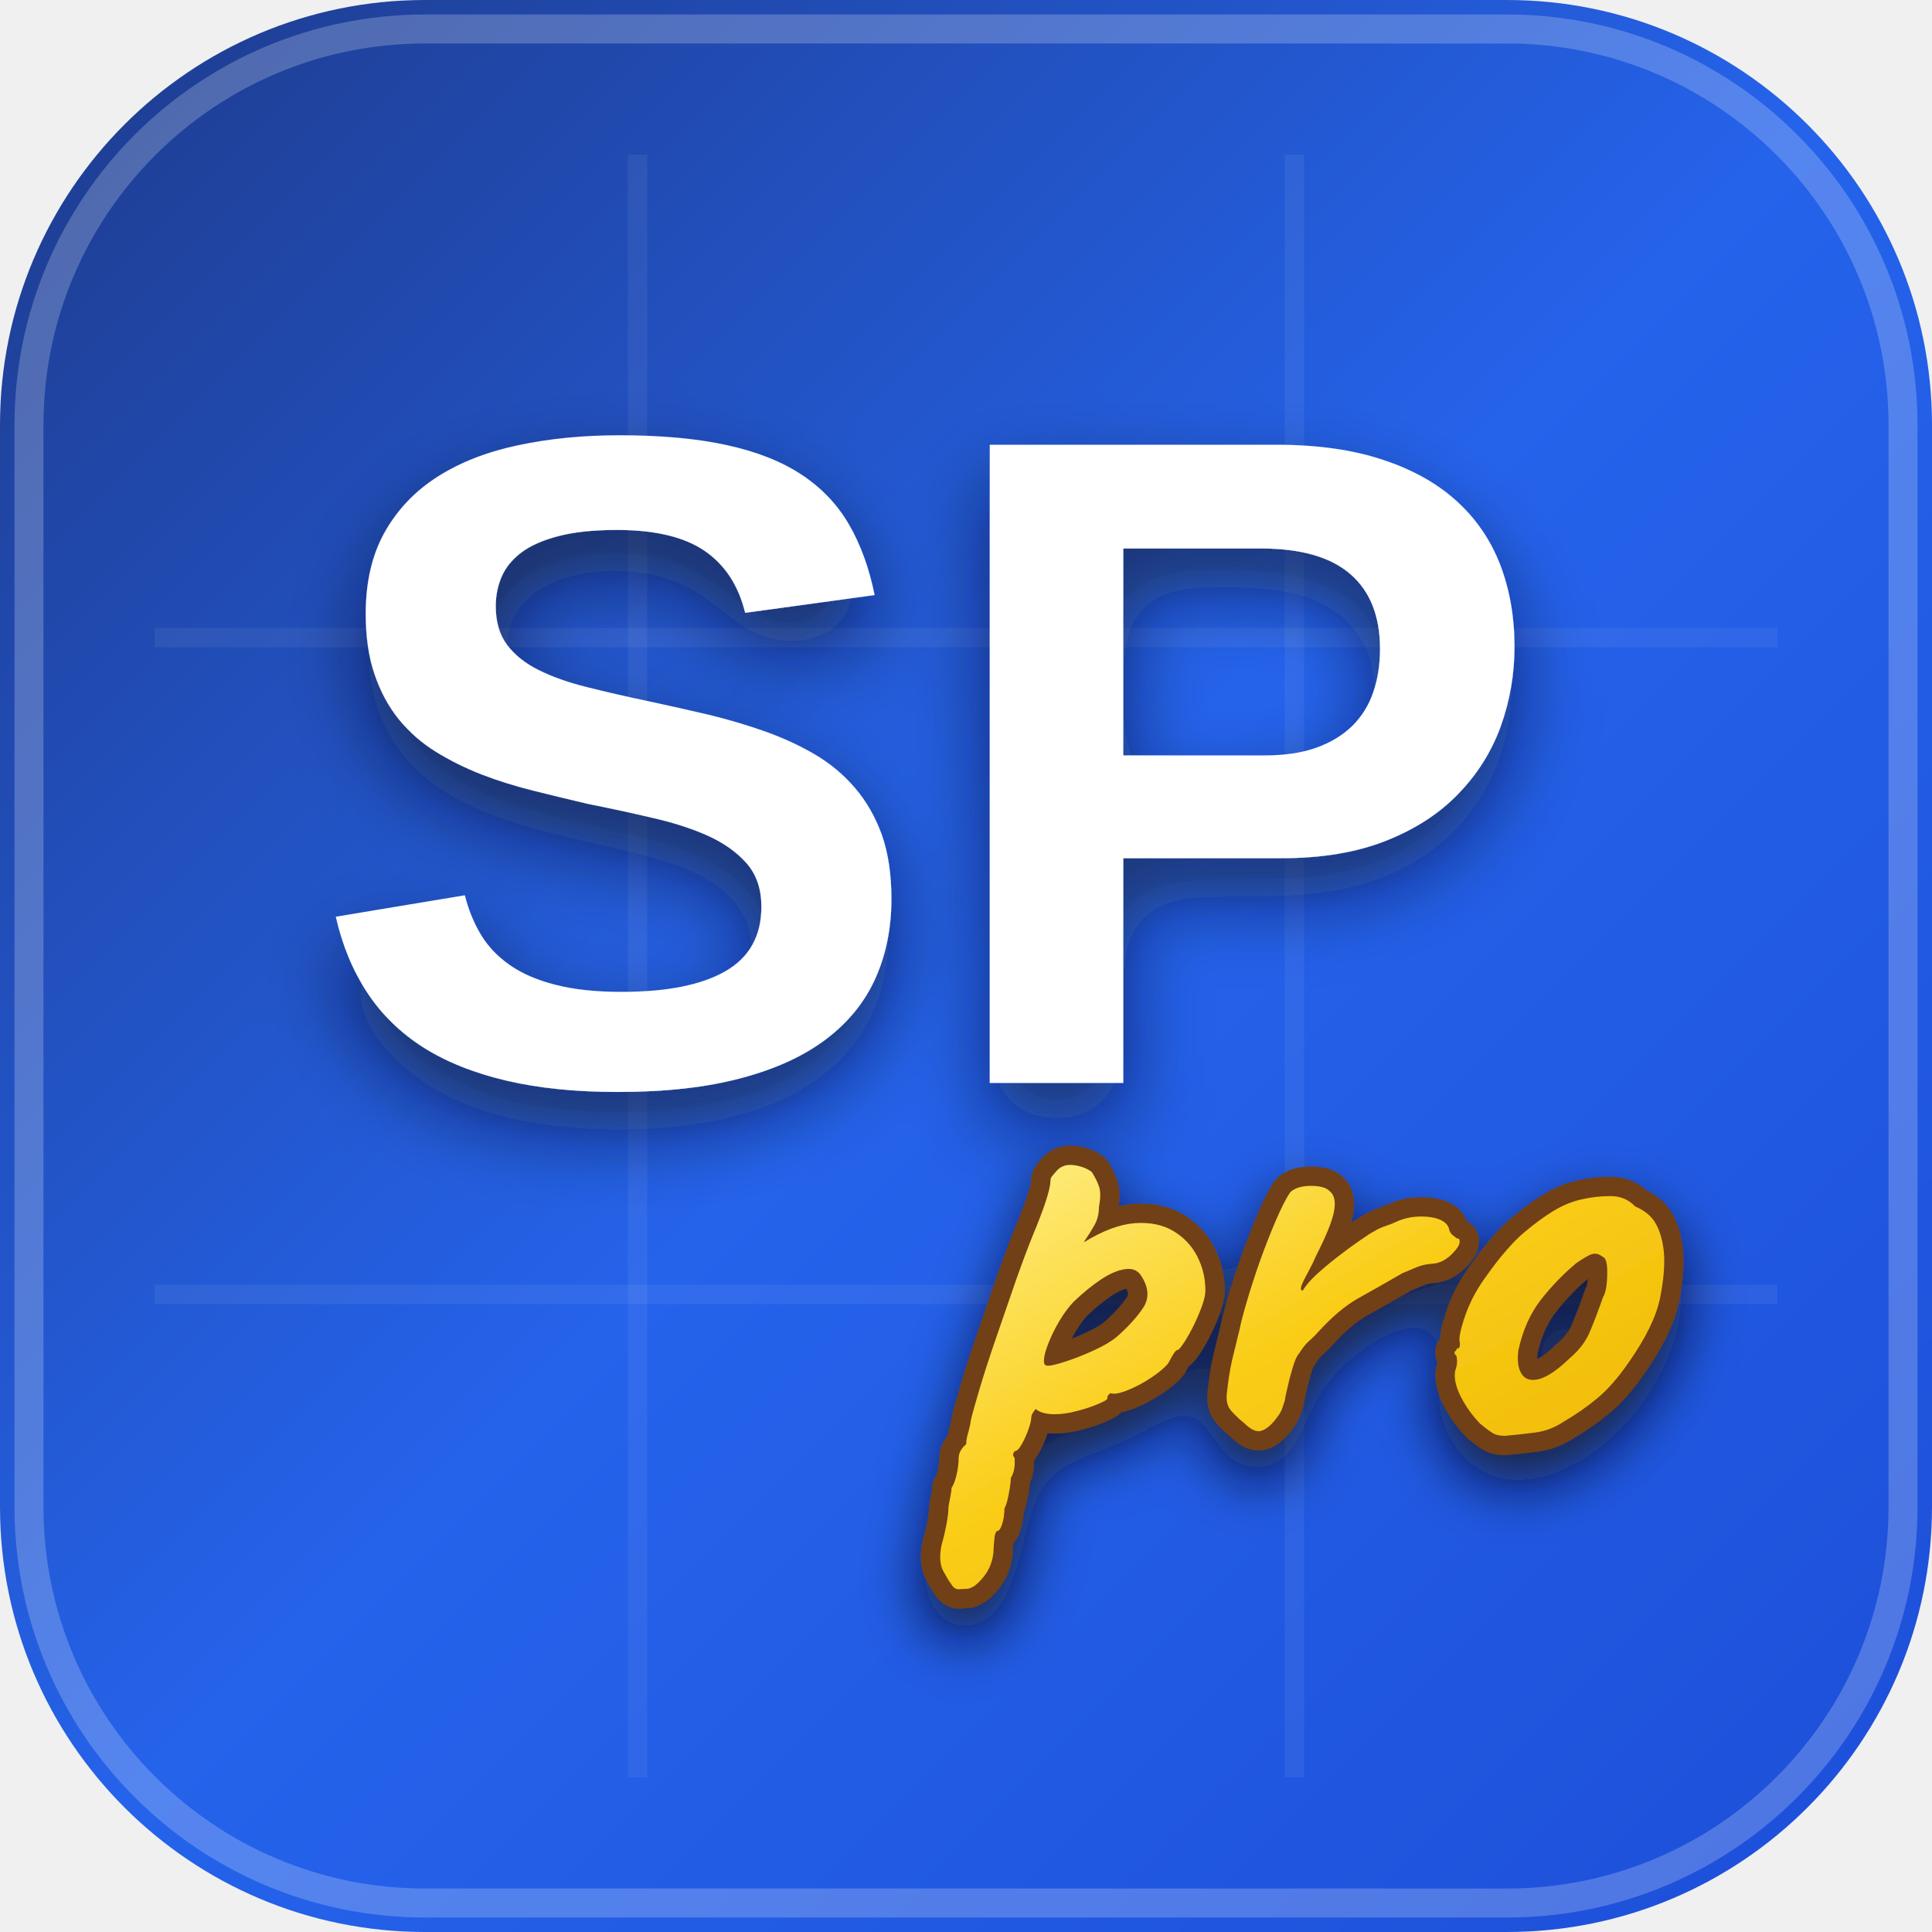
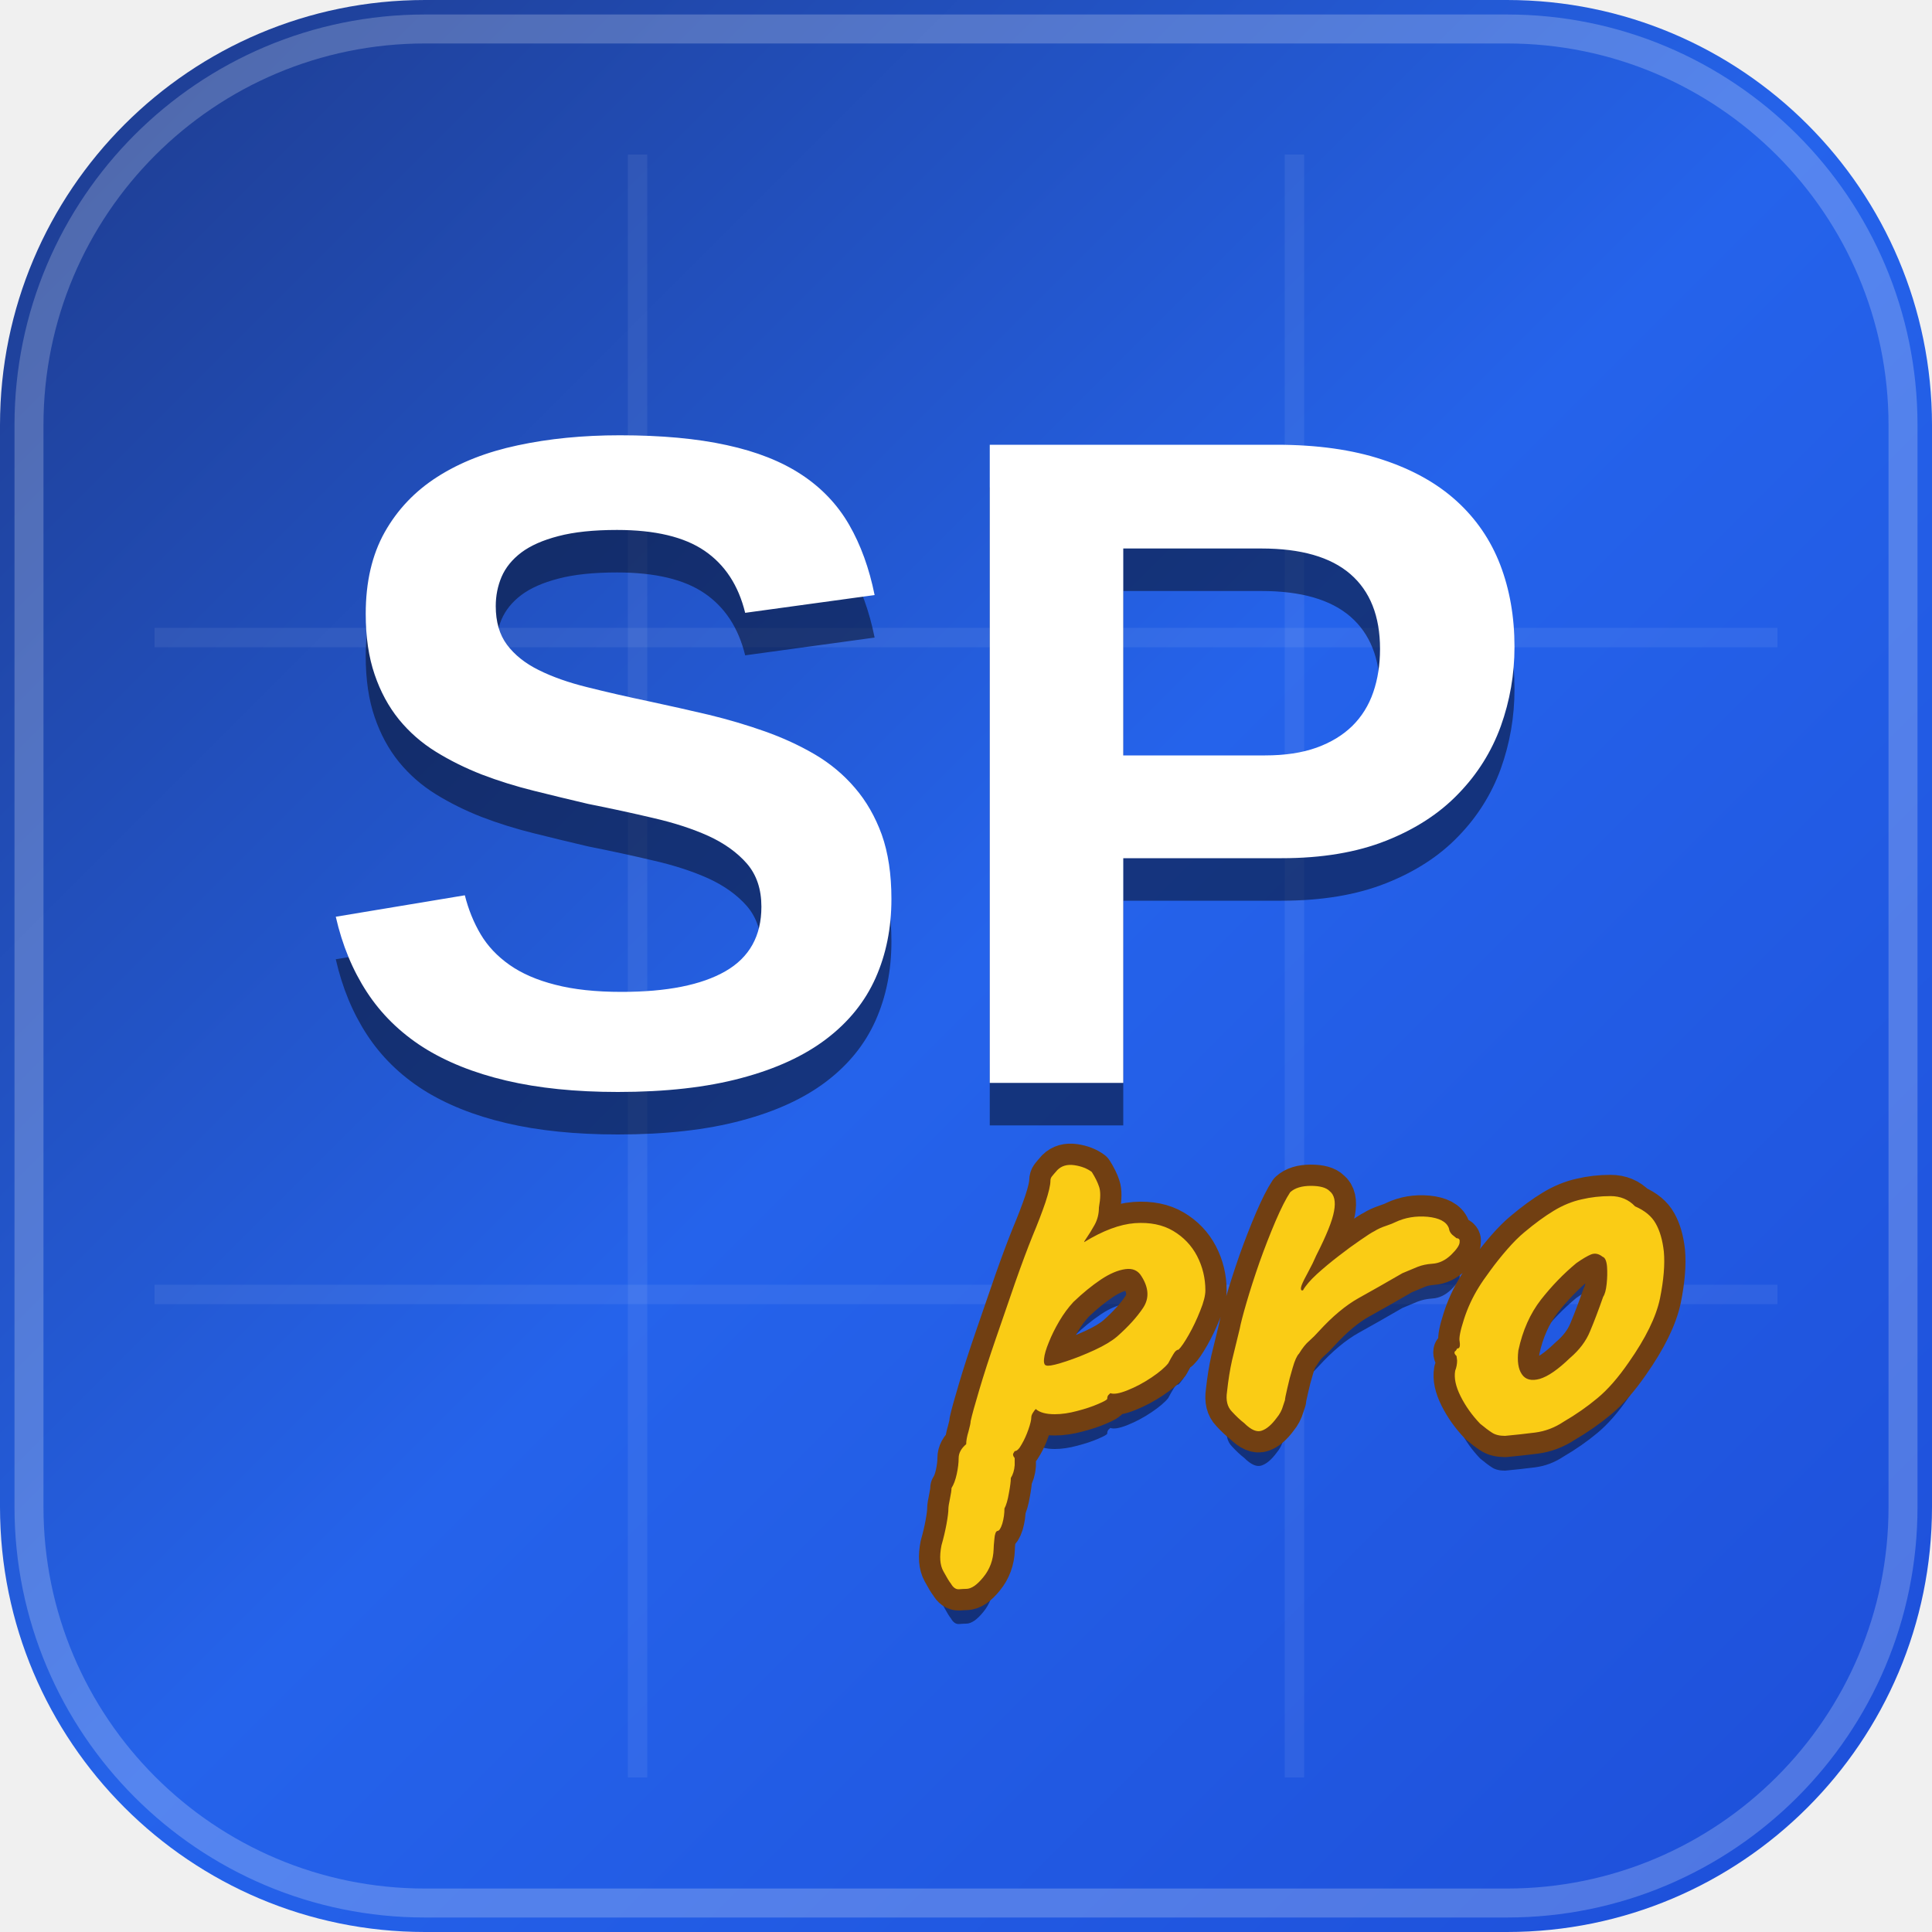
- <svg xmlns="http://www.w3.org/2000/svg" viewBox="0 0 100 100" width="100" height="100">
+ <svg xmlns="http://www.w3.org/2000/svg" viewBox="0 0 100 100" width="512" height="512">
  <defs>
    <linearGradient id="sp-bg" x1="0%" y1="0%" x2="100%" y2="100%">
      <stop offset="0%" stop-color="#1e3a8a" />
      <stop offset="50%" stop-color="#2563eb" />
      <stop offset="100%" stop-color="#1d4ed8" />
    </linearGradient>
-     <linearGradient id="pro-yellow" x1="0%" y1="0%" x2="100%" y2="100%">
-       <stop offset="0%" stop-color="#fef08a" />
-       <stop offset="45%" stop-color="#facc15" />
-       <stop offset="100%" stop-color="#eab308" />
-     </linearGradient>
-     <filter id="sp-shadow" x="-20%" y="-20%" width="140%" height="140%">
-       <feDropShadow dx="0" dy="2" stdDeviation="2" flood-color="#0a101d" flood-opacity="0.6" />
-     </filter>
-     <filter id="pro-shadow" x="-30%" y="-30%" width="160%" height="160%">
-       <feDropShadow dx="0" dy="1.5" stdDeviation="1.5" flood-color="#090d16" flood-opacity="0.8" />
-     </filter>
  </defs>
  <rect width="100" height="100" rx="22" fill="url(#sp-bg)" />
  <rect x="1.5" y="1.5" width="97" height="97" rx="20.5" fill="none" stroke="rgba(255,255,255,0.22)" stroke-width="1.5" />
-   <line x1="8" y1="33" x2="92" y2="33" stroke="rgba(255,255,255,0.06)" stroke-width="1" />
-   <line x1="8" y1="67" x2="92" y2="67" stroke="rgba(255,255,255,0.06)" stroke-width="1" />
-   <line x1="33" y1="8" x2="33" y2="92" stroke="rgba(255,255,255,0.06)" stroke-width="1" />
-   <line x1="67" y1="8" x2="67" y2="92" stroke="rgba(255,255,255,0.06)" stroke-width="1" />
-   <g filter="url(#sp-shadow)">
-     <path d="M46.14 46.53Q46.14 48.78 45.32 50.62Q44.50 52.46 42.78 53.77Q41.05 55.09 38.37 55.80Q35.69 56.52 31.98 56.52Q28.70 56.52 26.20 55.93Q23.69 55.34 21.89 54.20Q20.10 53.05 18.99 51.35Q17.88 49.65 17.38 47.45L24.06 46.34Q24.34 47.45 24.88 48.36Q25.42 49.27 26.37 49.94Q27.32 50.61 28.74 50.97Q30.16 51.34 32.17 51.34Q35.69 51.34 37.55 50.27Q39.41 49.20 39.41 46.93Q39.41 45.57 38.66 44.70Q37.91 43.84 36.67 43.27Q35.43 42.71 33.81 42.34Q32.20 41.96 30.44 41.61Q29.03 41.28 27.63 40.93Q26.22 40.58 24.94 40.09Q23.66 39.59 22.56 38.91Q21.46 38.23 20.65 37.24Q19.84 36.24 19.39 34.91Q18.93 33.57 18.93 31.77Q18.93 29.30 19.91 27.55Q20.90 25.79 22.64 24.68Q24.39 23.56 26.80 23.05Q29.22 22.53 32.08 22.53Q35.31 22.53 37.62 23.04Q39.93 23.54 41.49 24.57Q43.05 25.60 43.95 27.16Q44.85 28.72 45.27 30.80L38.57 31.72Q38.05 29.59 36.47 28.51Q34.89 27.43 31.94 27.43Q30.11 27.43 28.90 27.75Q27.70 28.06 26.98 28.60Q26.27 29.14 25.96 29.86Q25.66 30.57 25.66 31.37Q25.66 32.59 26.24 33.37Q26.83 34.16 27.88 34.68Q28.94 35.21 30.40 35.57Q31.87 35.94 33.63 36.31Q35.17 36.64 36.70 37.00Q38.22 37.37 39.60 37.86Q40.98 38.35 42.18 39.05Q43.38 39.76 44.25 40.78Q45.13 41.80 45.64 43.20Q46.14 44.61 46.14 46.53M78.39 33.48Q78.39 35.61 77.68 37.59Q76.96 39.57 75.48 41.09Q74.01 42.62 71.73 43.52Q69.46 44.42 66.34 44.42L58.14 44.42L58.14 56.05L51.23 56.05L51.23 23.02L66.06 23.02Q69.23 23.02 71.55 23.79Q73.87 24.55 75.39 25.93Q76.91 27.31 77.65 29.23Q78.39 31.16 78.39 33.48M71.43 33.59Q71.43 31.04 69.89 29.71Q68.36 28.39 65.29 28.39L58.14 28.39L58.14 39.10L65.48 39.10Q67.02 39.10 68.14 38.70Q69.25 38.30 69.99 37.58Q70.73 36.85 71.08 35.83Q71.43 34.81 71.43 33.59" fill="#ffffff" />
-   </g>
-   <g filter="url(#pro-shadow)">
-     <path d="M50.01 82.24Q49.88 82.24 49.63 82.26Q49.39 82.27 49.22 81.97Q49.09 81.81 48.83 81.33Q48.56 80.85 48.73 79.99Q48.89 79.43 48.99 78.89Q49.09 78.34 49.09 78.08Q49.09 77.95 49.17 77.57Q49.25 77.19 49.25 77.02Q49.42 76.76 49.52 76.30Q49.62 75.84 49.62 75.47Q49.62 75.08 50.01 74.75Q50.01 74.48 50.13 74.09Q50.24 73.69 50.24 73.56Q50.34 73.10 50.69 71.93Q51.04 70.75 51.55 69.27Q52.06 67.78 52.55 66.37Q53.05 64.95 53.45 63.96Q53.84 63.03 54.11 62.24Q54.37 61.45 54.37 61.12Q54.37 60.99 54.44 60.90Q54.50 60.82 54.73 60.56Q55.06 60.23 55.61 60.31Q56.15 60.39 56.51 60.66Q56.78 61.09 56.89 61.43Q57.01 61.78 56.88 62.50Q56.88 63.00 56.65 63.41Q56.42 63.82 56.25 64.06Q56.09 64.29 56.12 64.29Q56.12 64.29 56.12 64.29Q57.57 63.40 58.74 63.31Q59.91 63.23 60.72 63.71Q61.53 64.19 61.96 65.01Q62.39 65.84 62.39 66.79Q62.39 67.19 62.12 67.85Q61.86 68.51 61.53 69.09Q61.20 69.67 61.00 69.86Q60.87 69.86 60.74 70.08Q60.61 70.29 60.47 70.56Q60.21 70.89 59.60 71.30Q58.99 71.71 58.36 71.96Q57.74 72.21 57.47 72.11L57.41 72.17Q57.31 72.24 57.31 72.40Q57.31 72.47 56.84 72.67Q56.38 72.87 55.76 73.03Q55.13 73.20 54.60 73.20Q53.91 73.20 53.61 72.93Q53.54 73.00 53.46 73.13Q53.38 73.26 53.38 73.36Q53.38 73.56 53.23 73.99Q53.08 74.42 52.88 74.76Q52.69 75.11 52.52 75.11L52.46 75.21Q52.39 75.31 52.52 75.47L52.52 75.84Q52.49 76.23 52.32 76.50Q52.32 76.76 52.22 77.29Q52.13 77.82 51.99 78.08Q51.99 78.48 51.88 78.86Q51.76 79.24 51.63 79.24Q51.50 79.27 51.47 79.65Q51.43 80.03 51.43 80.19Q51.40 81.02 50.90 81.63Q50.41 82.24 50.01 82.24M54.24 70.69Q54.50 70.69 55.19 70.46Q55.89 70.23 56.65 69.88Q57.41 69.53 57.83 69.17Q58.69 68.41 59.17 67.69Q59.65 66.96 59.09 66.07Q58.82 65.61 58.25 65.69Q57.67 65.77 56.98 66.23Q56.28 66.70 55.56 67.39Q55.16 67.82 54.83 68.38Q54.50 68.94 54.29 69.47Q54.07 70.00 54.04 70.33Q54.01 70.59 54.11 70.66Q54.17 70.69 54.24 70.69M64.40 73.66Q64.10 73.43 63.76 73.06Q63.41 72.70 63.51 72.04Q63.61 71.12 63.77 70.41Q63.94 69.70 64.17 68.77Q64.24 68.38 64.52 67.42Q64.80 66.46 65.19 65.34Q65.59 64.22 66.02 63.21Q66.45 62.21 66.78 61.71Q67.14 61.38 67.85 61.38Q68.56 61.38 68.82 61.65Q69.19 61.94 69.05 62.69Q68.92 63.43 68.13 64.98Q67.96 65.38 67.72 65.82Q67.47 66.27 67.37 66.53Q67.30 66.73 67.37 66.79Q67.37 66.79 67.44 66.79Q67.64 66.43 68.16 65.95Q68.69 65.47 69.29 65.01Q69.88 64.55 70.41 64.19Q70.94 63.82 71.13 63.73Q71.40 63.56 71.74 63.45Q72.09 63.33 72.22 63.26Q72.98 62.90 73.89 62.98Q74.80 63.07 74.99 63.56Q75.03 63.82 75.23 63.96L75.39 64.09Q75.52 64.09 75.55 64.19L75.55 64.29Q75.55 64.52 75.11 64.95Q74.66 65.38 74.14 65.41Q73.71 65.44 73.38 65.57Q73.05 65.71 72.59 65.90Q71.33 66.63 70.32 67.19Q69.32 67.75 68.26 68.91Q68.03 69.17 67.77 69.40Q67.50 69.63 67.24 70.06Q67.07 70.23 66.91 70.79Q66.74 71.35 66.63 71.86Q66.51 72.37 66.51 72.47L66.41 72.77Q66.32 73.10 66.08 73.39Q65.69 73.92 65.31 74.05Q64.93 74.19 64.40 73.66M77.90 74.32Q77.47 74.32 77.22 74.15Q76.97 73.99 76.61 73.69Q75.98 73.03 75.60 72.27Q75.22 71.51 75.32 70.95Q75.42 70.69 75.42 70.42L75.39 70.19Q75.26 70.06 75.29 70.00Q75.29 70.00 75.29 69.96Q75.36 69.93 75.42 69.80Q75.49 69.80 75.52 69.76Q75.59 69.70 75.55 69.43Q75.49 69.17 75.77 68.30Q76.05 67.42 76.54 66.63Q76.74 66.30 77.14 65.76Q77.54 65.21 78.01 64.67Q78.49 64.12 78.89 63.79Q79.71 63.10 80.42 62.67Q81.13 62.24 81.86 62.08Q82.58 61.91 83.36 61.91Q84.13 61.91 84.63 62.44Q85.39 62.77 85.70 63.33Q86.02 63.89 86.12 64.78Q86.21 65.77 85.92 67.21Q85.62 68.64 84.30 70.52Q83.48 71.71 82.68 72.37Q81.89 73.03 80.93 73.59Q80.24 74.05 79.45 74.15Q78.66 74.25 77.90 74.32M81.26 70.29Q81.99 69.67 82.30 68.91Q82.62 68.15 82.98 67.12Q83.11 66.93 83.16 66.46Q83.21 66.00 83.18 65.56Q83.14 65.11 82.95 65.05Q82.65 64.81 82.35 64.93Q82.06 65.05 81.59 65.38Q80.60 66.20 79.76 67.27Q78.92 68.35 78.59 69.90Q78.49 70.72 78.77 71.13Q79.05 71.55 79.70 71.37Q80.34 71.18 81.26 70.29" fill="none" stroke="#713f12" stroke-width="2" stroke-linecap="round" stroke-linejoin="round" />
-     <path d="M50.01 82.24Q49.88 82.24 49.63 82.26Q49.39 82.27 49.22 81.97Q49.09 81.81 48.83 81.33Q48.56 80.85 48.73 79.99Q48.89 79.43 48.99 78.89Q49.09 78.34 49.09 78.08Q49.09 77.95 49.17 77.57Q49.25 77.19 49.25 77.02Q49.42 76.76 49.52 76.30Q49.62 75.84 49.62 75.47Q49.62 75.08 50.01 74.75Q50.01 74.48 50.13 74.09Q50.24 73.69 50.24 73.56Q50.34 73.10 50.69 71.93Q51.04 70.75 51.55 69.27Q52.06 67.78 52.55 66.37Q53.05 64.95 53.45 63.96Q53.84 63.03 54.11 62.24Q54.37 61.45 54.37 61.12Q54.37 60.99 54.44 60.90Q54.50 60.82 54.73 60.56Q55.06 60.23 55.61 60.31Q56.15 60.39 56.51 60.66Q56.78 61.09 56.89 61.43Q57.01 61.78 56.88 62.50Q56.88 63.00 56.65 63.41Q56.42 63.82 56.25 64.06Q56.09 64.29 56.12 64.29Q56.12 64.29 56.12 64.29Q57.57 63.40 58.74 63.31Q59.91 63.23 60.72 63.71Q61.53 64.19 61.96 65.01Q62.39 65.84 62.39 66.79Q62.39 67.19 62.12 67.85Q61.86 68.51 61.53 69.09Q61.20 69.67 61.00 69.86Q60.87 69.86 60.74 70.08Q60.61 70.29 60.47 70.56Q60.21 70.89 59.60 71.30Q58.99 71.71 58.36 71.96Q57.74 72.21 57.47 72.11L57.41 72.17Q57.31 72.24 57.31 72.40Q57.31 72.47 56.84 72.67Q56.38 72.87 55.76 73.03Q55.13 73.20 54.60 73.20Q53.91 73.20 53.61 72.93Q53.54 73.00 53.46 73.13Q53.38 73.26 53.38 73.36Q53.38 73.56 53.23 73.99Q53.08 74.42 52.88 74.76Q52.69 75.11 52.52 75.11L52.46 75.21Q52.39 75.31 52.52 75.47L52.52 75.84Q52.49 76.23 52.32 76.50Q52.32 76.76 52.22 77.29Q52.13 77.82 51.99 78.08Q51.99 78.48 51.88 78.86Q51.76 79.24 51.63 79.24Q51.50 79.27 51.47 79.65Q51.43 80.03 51.43 80.19Q51.40 81.02 50.90 81.63Q50.41 82.24 50.01 82.24M54.24 70.69Q54.50 70.69 55.19 70.46Q55.89 70.23 56.65 69.88Q57.41 69.53 57.83 69.17Q58.69 68.41 59.17 67.69Q59.65 66.96 59.09 66.07Q58.82 65.61 58.25 65.69Q57.67 65.77 56.98 66.23Q56.28 66.70 55.56 67.39Q55.16 67.82 54.83 68.38Q54.50 68.94 54.29 69.47Q54.07 70.00 54.04 70.33Q54.01 70.59 54.11 70.66Q54.17 70.69 54.24 70.69M64.40 73.66Q64.10 73.43 63.76 73.06Q63.41 72.70 63.51 72.04Q63.61 71.12 63.77 70.41Q63.94 69.70 64.17 68.77Q64.24 68.38 64.52 67.42Q64.80 66.46 65.19 65.34Q65.59 64.22 66.02 63.21Q66.45 62.21 66.78 61.71Q67.14 61.38 67.85 61.38Q68.56 61.38 68.82 61.65Q69.19 61.94 69.05 62.69Q68.92 63.43 68.13 64.98Q67.96 65.38 67.72 65.82Q67.47 66.27 67.37 66.53Q67.30 66.73 67.37 66.79Q67.37 66.79 67.44 66.79Q67.64 66.43 68.16 65.95Q68.69 65.47 69.29 65.01Q69.88 64.55 70.41 64.19Q70.94 63.82 71.13 63.73Q71.40 63.56 71.74 63.45Q72.09 63.33 72.22 63.26Q72.98 62.90 73.89 62.98Q74.80 63.07 74.99 63.56Q75.03 63.82 75.23 63.96L75.39 64.09Q75.52 64.09 75.55 64.19L75.55 64.29Q75.55 64.52 75.11 64.95Q74.66 65.38 74.14 65.41Q73.71 65.44 73.38 65.57Q73.05 65.71 72.59 65.90Q71.33 66.63 70.32 67.19Q69.32 67.75 68.26 68.91Q68.03 69.17 67.77 69.40Q67.50 69.63 67.24 70.06Q67.07 70.23 66.91 70.79Q66.74 71.35 66.63 71.86Q66.51 72.37 66.51 72.47L66.41 72.77Q66.32 73.10 66.08 73.39Q65.69 73.92 65.31 74.05Q64.93 74.19 64.40 73.66M77.90 74.32Q77.47 74.32 77.22 74.15Q76.97 73.99 76.61 73.69Q75.98 73.03 75.60 72.27Q75.22 71.51 75.32 70.95Q75.42 70.69 75.42 70.42L75.39 70.19Q75.26 70.06 75.29 70.00Q75.29 70.00 75.29 69.96Q75.36 69.93 75.42 69.80Q75.49 69.80 75.52 69.76Q75.59 69.70 75.55 69.43Q75.49 69.17 75.77 68.30Q76.05 67.42 76.54 66.63Q76.74 66.30 77.14 65.76Q77.54 65.21 78.01 64.67Q78.49 64.12 78.89 63.79Q79.71 63.10 80.42 62.67Q81.13 62.24 81.86 62.08Q82.58 61.91 83.36 61.91Q84.13 61.91 84.63 62.44Q85.39 62.77 85.70 63.33Q86.02 63.89 86.12 64.78Q86.21 65.77 85.92 67.21Q85.62 68.64 84.30 70.52Q83.48 71.71 82.68 72.37Q81.89 73.03 80.93 73.59Q80.24 74.05 79.45 74.15Q78.66 74.25 77.90 74.32M81.26 70.29Q81.99 69.67 82.30 68.91Q82.62 68.15 82.98 67.12Q83.11 66.93 83.16 66.46Q83.21 66.00 83.18 65.56Q83.14 65.11 82.95 65.05Q82.65 64.81 82.35 64.93Q82.06 65.05 81.59 65.38Q80.60 66.20 79.76 67.27Q78.92 68.35 78.59 69.90Q78.49 70.72 78.77 71.13Q79.05 71.55 79.70 71.37Q80.34 71.18 81.26 70.29" fill="url(#pro-yellow)" />
-   </g>
+   <line x1="8" y1="33" x2="92" y2="33" stroke="rgba(255,255,255,0.07)" stroke-width="1" />
+   <line x1="8" y1="67" x2="92" y2="67" stroke="rgba(255,255,255,0.07)" stroke-width="1" />
+   <line x1="33" y1="8" x2="33" y2="92" stroke="rgba(255,255,255,0.07)" stroke-width="1" />
+   <line x1="67" y1="8" x2="67" y2="92" stroke="rgba(255,255,255,0.07)" stroke-width="1" />
+   <path d="M46.14 46.53Q46.14 48.78 45.32 50.62Q44.50 52.46 42.78 53.77Q41.05 55.09 38.37 55.80Q35.69 56.52 31.98 56.52Q28.70 56.52 26.20 55.93Q23.69 55.34 21.89 54.20Q20.10 53.05 18.99 51.35Q17.88 49.65 17.38 47.45L24.06 46.34Q24.34 47.45 24.88 48.36Q25.42 49.27 26.37 49.94Q27.32 50.61 28.74 50.97Q30.16 51.34 32.17 51.34Q35.69 51.34 37.55 50.27Q39.41 49.20 39.41 46.93Q39.41 45.57 38.66 44.70Q37.91 43.84 36.67 43.27Q35.43 42.71 33.81 42.34Q32.20 41.96 30.44 41.61Q29.03 41.28 27.63 40.93Q26.22 40.58 24.94 40.09Q23.66 39.59 22.56 38.91Q21.46 38.23 20.65 37.24Q19.84 36.24 19.39 34.91Q18.93 33.57 18.93 31.77Q18.93 29.30 19.91 27.55Q20.90 25.79 22.64 24.68Q24.39 23.56 26.80 23.05Q29.22 22.53 32.08 22.53Q35.31 22.53 37.62 23.04Q39.93 23.54 41.49 24.57Q43.05 25.60 43.95 27.16Q44.85 28.72 45.27 30.80L38.57 31.72Q38.05 29.59 36.47 28.51Q34.89 27.43 31.94 27.43Q30.11 27.43 28.90 27.75Q27.70 28.06 26.98 28.60Q26.27 29.14 25.96 29.86Q25.66 30.57 25.66 31.37Q25.66 32.59 26.24 33.37Q26.83 34.16 27.88 34.68Q28.94 35.21 30.40 35.57Q31.87 35.94 33.63 36.31Q35.17 36.64 36.70 37.00Q38.22 37.37 39.60 37.86Q40.98 38.35 42.18 39.05Q43.38 39.76 44.25 40.78Q45.13 41.80 45.64 43.20Q46.14 44.61 46.14 46.53M78.39 33.48Q78.39 35.61 77.68 37.59Q76.96 39.57 75.48 41.09Q74.01 42.62 71.73 43.52Q69.46 44.42 66.34 44.42L58.14 44.42L58.14 56.05L51.23 56.05L51.23 23.02L66.06 23.02Q69.23 23.02 71.55 23.79Q73.87 24.55 75.39 25.93Q76.91 27.31 77.65 29.23Q78.39 31.16 78.39 33.48M71.43 33.59Q71.43 31.04 69.89 29.71Q68.36 28.39 65.29 28.39L58.14 28.39L58.14 39.10L65.48 39.10Q67.02 39.10 68.14 38.70Q69.25 38.30 69.99 37.58Q70.73 36.85 71.08 35.83Q71.43 34.81 71.43 33.59" fill="#070e24" opacity="0.55" transform="translate(0, 2.2)" />
+   <path d="M46.14 46.53Q46.14 48.78 45.32 50.62Q44.50 52.46 42.78 53.77Q41.05 55.09 38.37 55.80Q35.69 56.52 31.98 56.52Q28.70 56.52 26.20 55.93Q23.69 55.34 21.89 54.20Q20.10 53.05 18.99 51.35Q17.88 49.65 17.38 47.45L24.06 46.34Q24.34 47.45 24.88 48.36Q25.42 49.27 26.37 49.94Q27.32 50.61 28.74 50.97Q30.16 51.34 32.17 51.34Q35.69 51.34 37.55 50.27Q39.41 49.20 39.41 46.93Q39.41 45.57 38.66 44.70Q37.91 43.84 36.67 43.27Q35.43 42.71 33.81 42.34Q32.20 41.96 30.44 41.61Q29.03 41.28 27.63 40.93Q26.22 40.58 24.94 40.09Q23.66 39.59 22.56 38.91Q21.46 38.23 20.65 37.24Q19.84 36.24 19.39 34.91Q18.93 33.57 18.93 31.77Q18.93 29.30 19.91 27.55Q20.90 25.79 22.64 24.68Q24.39 23.56 26.80 23.05Q29.22 22.53 32.08 22.53Q35.31 22.53 37.62 23.04Q39.93 23.54 41.49 24.57Q43.05 25.60 43.95 27.16Q44.85 28.72 45.27 30.80L38.57 31.72Q38.05 29.59 36.47 28.51Q34.89 27.43 31.94 27.43Q30.11 27.43 28.90 27.75Q27.70 28.06 26.98 28.60Q26.27 29.14 25.96 29.86Q25.66 30.57 25.66 31.37Q25.66 32.59 26.24 33.37Q26.83 34.16 27.88 34.68Q28.94 35.21 30.40 35.57Q31.87 35.94 33.63 36.31Q35.17 36.64 36.70 37.00Q38.22 37.37 39.60 37.86Q40.98 38.35 42.18 39.05Q43.38 39.76 44.25 40.78Q45.13 41.80 45.64 43.20Q46.14 44.61 46.14 46.53M78.39 33.48Q78.39 35.61 77.68 37.59Q76.96 39.57 75.48 41.09Q74.01 42.62 71.73 43.52Q69.46 44.42 66.34 44.42L58.14 44.42L58.14 56.05L51.23 56.05L51.23 23.02L66.06 23.02Q69.23 23.02 71.55 23.79Q73.87 24.55 75.39 25.93Q76.91 27.31 77.65 29.23Q78.39 31.16 78.39 33.48M71.43 33.59Q71.43 31.04 69.89 29.71Q68.36 28.39 65.29 28.39L58.14 28.39L58.14 39.10L65.48 39.10Q67.02 39.10 68.14 38.70Q69.25 38.30 69.99 37.58Q70.73 36.85 71.08 35.83Q71.43 34.81 71.43 33.59" fill="#ffffff" />
+   <path d="M50.01 82.24Q49.88 82.24 49.63 82.26Q49.39 82.27 49.22 81.97Q49.09 81.81 48.83 81.33Q48.56 80.85 48.73 79.99Q48.89 79.43 48.99 78.89Q49.09 78.34 49.09 78.08Q49.09 77.95 49.17 77.57Q49.25 77.19 49.25 77.02Q49.42 76.76 49.52 76.30Q49.62 75.84 49.62 75.47Q49.62 75.08 50.01 74.75Q50.01 74.48 50.13 74.09Q50.24 73.69 50.24 73.56Q50.34 73.10 50.69 71.93Q51.04 70.75 51.55 69.27Q52.06 67.78 52.55 66.37Q53.05 64.95 53.45 63.96Q53.84 63.03 54.11 62.24Q54.37 61.45 54.37 61.12Q54.37 60.99 54.44 60.90Q54.50 60.82 54.73 60.56Q55.06 60.23 55.61 60.31Q56.15 60.39 56.51 60.66Q56.78 61.09 56.89 61.43Q57.01 61.78 56.88 62.50Q56.88 63.00 56.65 63.41Q56.42 63.82 56.25 64.06Q56.09 64.29 56.12 64.29Q56.12 64.29 56.12 64.29Q57.57 63.40 58.74 63.31Q59.91 63.23 60.72 63.71Q61.53 64.19 61.96 65.01Q62.39 65.84 62.39 66.79Q62.39 67.19 62.12 67.85Q61.86 68.51 61.53 69.09Q61.20 69.67 61.00 69.86Q60.87 69.86 60.74 70.08Q60.61 70.29 60.47 70.56Q60.21 70.89 59.60 71.30Q58.99 71.71 58.36 71.96Q57.74 72.21 57.47 72.11L57.41 72.17Q57.31 72.24 57.31 72.40Q57.31 72.47 56.84 72.67Q56.38 72.87 55.76 73.03Q55.13 73.20 54.60 73.20Q53.91 73.20 53.61 72.93Q53.54 73.00 53.46 73.13Q53.38 73.26 53.38 73.36Q53.38 73.56 53.23 73.99Q53.08 74.42 52.88 74.76Q52.69 75.11 52.52 75.11L52.46 75.21Q52.39 75.31 52.52 75.47L52.52 75.84Q52.49 76.23 52.32 76.50Q52.32 76.76 52.22 77.29Q52.13 77.82 51.99 78.08Q51.99 78.48 51.88 78.86Q51.76 79.24 51.63 79.24Q51.50 79.27 51.47 79.65Q51.43 80.03 51.43 80.19Q51.40 81.02 50.90 81.63Q50.41 82.24 50.01 82.24M54.24 70.69Q54.50 70.69 55.19 70.46Q55.89 70.23 56.65 69.88Q57.41 69.53 57.83 69.17Q58.69 68.41 59.17 67.69Q59.65 66.96 59.09 66.07Q58.82 65.61 58.25 65.69Q57.67 65.77 56.98 66.23Q56.28 66.70 55.56 67.39Q55.16 67.82 54.83 68.38Q54.50 68.94 54.29 69.47Q54.07 70.00 54.04 70.33Q54.01 70.59 54.11 70.66Q54.17 70.69 54.24 70.69M64.40 73.66Q64.10 73.43 63.76 73.06Q63.41 72.70 63.51 72.04Q63.61 71.12 63.77 70.41Q63.94 69.70 64.17 68.77Q64.24 68.38 64.52 67.42Q64.80 66.46 65.19 65.34Q65.59 64.22 66.02 63.21Q66.45 62.21 66.78 61.71Q67.14 61.38 67.85 61.38Q68.56 61.38 68.82 61.65Q69.19 61.94 69.05 62.69Q68.92 63.43 68.13 64.98Q67.96 65.38 67.72 65.82Q67.47 66.27 67.37 66.53Q67.30 66.73 67.37 66.79Q67.37 66.79 67.44 66.79Q67.64 66.43 68.16 65.95Q68.69 65.47 69.29 65.01Q69.88 64.55 70.41 64.19Q70.94 63.82 71.13 63.73Q71.40 63.56 71.74 63.45Q72.09 63.33 72.22 63.26Q72.98 62.90 73.89 62.98Q74.80 63.07 74.99 63.56Q75.03 63.82 75.23 63.96L75.39 64.09Q75.52 64.09 75.55 64.19L75.55 64.29Q75.55 64.52 75.11 64.95Q74.66 65.38 74.14 65.41Q73.71 65.44 73.38 65.57Q73.05 65.71 72.59 65.90Q71.33 66.63 70.32 67.19Q69.32 67.75 68.26 68.91Q68.03 69.17 67.77 69.40Q67.50 69.63 67.24 70.06Q67.07 70.23 66.91 70.79Q66.74 71.35 66.63 71.86Q66.51 72.37 66.51 72.47L66.41 72.77Q66.32 73.10 66.08 73.39Q65.69 73.92 65.31 74.05Q64.93 74.19 64.40 73.66M77.90 74.32Q77.47 74.32 77.22 74.15Q76.97 73.99 76.61 73.69Q75.98 73.03 75.60 72.27Q75.22 71.51 75.32 70.95Q75.42 70.69 75.42 70.42L75.39 70.19Q75.26 70.06 75.29 70.00Q75.29 70.00 75.29 69.96Q75.36 69.93 75.42 69.80Q75.49 69.80 75.52 69.76Q75.59 69.70 75.55 69.43Q75.49 69.17 75.77 68.30Q76.05 67.42 76.54 66.63Q76.74 66.30 77.14 65.76Q77.54 65.21 78.01 64.67Q78.49 64.12 78.89 63.79Q79.71 63.10 80.42 62.67Q81.13 62.24 81.86 62.08Q82.58 61.91 83.36 61.91Q84.13 61.91 84.63 62.44Q85.39 62.77 85.70 63.33Q86.02 63.89 86.12 64.78Q86.21 65.77 85.92 67.21Q85.62 68.64 84.30 70.52Q83.48 71.71 82.68 72.37Q81.89 73.03 80.93 73.59Q80.24 74.05 79.45 74.15Q78.66 74.25 77.90 74.32M81.26 70.29Q81.99 69.67 82.30 68.91Q82.62 68.15 82.98 67.12Q83.11 66.93 83.16 66.46Q83.21 66.00 83.18 65.56Q83.14 65.11 82.95 65.05Q82.65 64.81 82.35 64.93Q82.06 65.05 81.59 65.38Q80.60 66.20 79.76 67.27Q78.92 68.35 78.59 69.90Q78.49 70.72 78.77 71.13Q79.05 71.55 79.70 71.37Q80.34 71.18 81.26 70.29" fill="#070e24" opacity="0.55" transform="translate(0, 1.8)" />
+   <path d="M50.01 82.24Q49.88 82.24 49.63 82.26Q49.39 82.27 49.22 81.97Q49.09 81.81 48.83 81.33Q48.56 80.85 48.73 79.99Q48.89 79.43 48.99 78.89Q49.09 78.34 49.09 78.08Q49.09 77.95 49.17 77.57Q49.25 77.19 49.25 77.02Q49.42 76.76 49.52 76.30Q49.62 75.84 49.62 75.47Q49.62 75.08 50.01 74.75Q50.01 74.48 50.13 74.09Q50.24 73.69 50.24 73.56Q50.34 73.10 50.69 71.93Q51.04 70.75 51.55 69.27Q52.06 67.78 52.55 66.37Q53.05 64.95 53.45 63.96Q53.84 63.03 54.11 62.24Q54.37 61.45 54.37 61.12Q54.37 60.99 54.44 60.90Q54.50 60.82 54.73 60.56Q55.06 60.23 55.61 60.31Q56.15 60.39 56.51 60.66Q56.78 61.09 56.89 61.43Q57.01 61.78 56.88 62.50Q56.88 63.00 56.65 63.41Q56.42 63.82 56.25 64.06Q56.09 64.29 56.12 64.29Q56.12 64.29 56.12 64.29Q57.57 63.40 58.74 63.31Q59.91 63.23 60.72 63.71Q61.53 64.19 61.96 65.01Q62.39 65.84 62.39 66.79Q62.39 67.19 62.12 67.85Q61.86 68.51 61.53 69.09Q61.20 69.67 61.00 69.86Q60.87 69.86 60.74 70.08Q60.61 70.29 60.47 70.56Q60.21 70.89 59.60 71.30Q58.99 71.71 58.36 71.96Q57.74 72.21 57.47 72.11L57.41 72.17Q57.31 72.24 57.31 72.40Q57.31 72.47 56.84 72.67Q56.38 72.87 55.76 73.03Q55.13 73.20 54.60 73.20Q53.91 73.20 53.61 72.93Q53.54 73.00 53.46 73.13Q53.38 73.26 53.38 73.36Q53.38 73.56 53.23 73.99Q53.08 74.42 52.88 74.76Q52.69 75.11 52.52 75.11L52.46 75.21Q52.39 75.31 52.52 75.47L52.52 75.84Q52.49 76.23 52.32 76.50Q52.32 76.76 52.22 77.29Q52.13 77.82 51.99 78.08Q51.99 78.48 51.88 78.86Q51.76 79.24 51.63 79.24Q51.50 79.27 51.47 79.65Q51.43 80.03 51.43 80.19Q51.40 81.02 50.90 81.63Q50.41 82.24 50.01 82.24M54.24 70.69Q54.50 70.69 55.19 70.46Q55.89 70.23 56.65 69.88Q57.41 69.53 57.83 69.17Q58.69 68.41 59.17 67.69Q59.65 66.96 59.09 66.07Q58.82 65.61 58.25 65.69Q57.67 65.77 56.98 66.23Q56.28 66.70 55.56 67.39Q55.16 67.82 54.83 68.38Q54.50 68.94 54.29 69.47Q54.07 70.00 54.04 70.33Q54.01 70.59 54.11 70.66Q54.17 70.69 54.24 70.69M64.40 73.66Q64.10 73.43 63.76 73.06Q63.41 72.70 63.51 72.04Q63.61 71.12 63.77 70.41Q63.94 69.70 64.17 68.77Q64.24 68.38 64.52 67.42Q64.80 66.46 65.19 65.34Q65.59 64.22 66.02 63.21Q66.45 62.21 66.78 61.71Q67.14 61.38 67.85 61.38Q68.56 61.38 68.82 61.65Q69.19 61.94 69.05 62.69Q68.92 63.43 68.13 64.98Q67.96 65.38 67.72 65.82Q67.47 66.27 67.37 66.53Q67.30 66.73 67.37 66.79Q67.37 66.79 67.44 66.79Q67.64 66.43 68.16 65.95Q68.69 65.47 69.29 65.01Q69.88 64.55 70.41 64.19Q70.94 63.82 71.13 63.73Q71.40 63.56 71.74 63.45Q72.09 63.33 72.22 63.26Q72.98 62.90 73.89 62.98Q74.80 63.07 74.99 63.56Q75.03 63.82 75.23 63.96L75.39 64.09Q75.52 64.09 75.55 64.19L75.55 64.29Q75.55 64.52 75.11 64.95Q74.66 65.38 74.14 65.41Q73.71 65.44 73.38 65.57Q73.05 65.71 72.59 65.90Q71.33 66.63 70.32 67.19Q69.32 67.75 68.26 68.91Q68.03 69.17 67.77 69.40Q67.50 69.63 67.24 70.06Q67.07 70.23 66.91 70.79Q66.74 71.35 66.63 71.86Q66.51 72.37 66.51 72.47L66.41 72.77Q66.32 73.10 66.08 73.39Q65.69 73.92 65.31 74.05Q64.93 74.19 64.40 73.66M77.90 74.32Q77.47 74.32 77.22 74.15Q76.97 73.99 76.61 73.69Q75.98 73.03 75.60 72.27Q75.22 71.51 75.32 70.95Q75.42 70.69 75.42 70.42L75.39 70.19Q75.26 70.06 75.29 70.00Q75.29 70.00 75.29 69.96Q75.36 69.93 75.42 69.80Q75.49 69.80 75.52 69.76Q75.59 69.70 75.55 69.43Q75.49 69.17 75.77 68.30Q76.05 67.42 76.54 66.63Q76.74 66.30 77.14 65.76Q77.54 65.21 78.01 64.67Q78.49 64.12 78.89 63.79Q79.71 63.10 80.42 62.67Q81.13 62.24 81.86 62.08Q82.58 61.91 83.36 61.91Q84.13 61.91 84.63 62.44Q85.39 62.77 85.70 63.33Q86.02 63.89 86.12 64.78Q86.21 65.77 85.92 67.21Q85.62 68.64 84.30 70.52Q83.48 71.71 82.68 72.37Q81.89 73.03 80.93 73.59Q80.24 74.05 79.45 74.15Q78.66 74.25 77.90 74.32M81.26 70.29Q81.99 69.67 82.30 68.91Q82.62 68.15 82.98 67.12Q83.11 66.93 83.16 66.46Q83.21 66.00 83.18 65.56Q83.14 65.11 82.95 65.05Q82.65 64.81 82.35 64.93Q82.06 65.05 81.59 65.38Q80.60 66.20 79.76 67.27Q78.92 68.35 78.59 69.90Q78.49 70.72 78.77 71.13Q79.05 71.55 79.70 71.37Q80.34 71.18 81.26 70.29" fill="none" stroke="#713f12" stroke-width="2.2" stroke-linecap="round" stroke-linejoin="round" />
+   <path d="M50.01 82.24Q49.88 82.24 49.63 82.26Q49.39 82.27 49.22 81.97Q49.09 81.81 48.83 81.33Q48.56 80.85 48.73 79.99Q48.89 79.43 48.99 78.89Q49.09 78.34 49.09 78.08Q49.09 77.95 49.17 77.57Q49.25 77.19 49.25 77.02Q49.42 76.76 49.52 76.30Q49.62 75.84 49.62 75.47Q49.62 75.08 50.01 74.75Q50.01 74.48 50.13 74.09Q50.24 73.69 50.24 73.56Q50.34 73.10 50.69 71.93Q51.04 70.75 51.55 69.27Q52.06 67.78 52.55 66.37Q53.05 64.95 53.45 63.96Q53.84 63.03 54.11 62.24Q54.37 61.45 54.37 61.12Q54.37 60.99 54.44 60.90Q54.50 60.82 54.73 60.56Q55.06 60.23 55.61 60.31Q56.15 60.39 56.51 60.66Q56.78 61.09 56.89 61.43Q57.01 61.78 56.88 62.50Q56.88 63.00 56.65 63.41Q56.42 63.82 56.25 64.06Q56.09 64.29 56.12 64.29Q56.12 64.29 56.12 64.29Q57.57 63.40 58.74 63.31Q59.91 63.23 60.72 63.71Q61.53 64.19 61.96 65.01Q62.39 65.84 62.39 66.79Q62.39 67.19 62.12 67.85Q61.86 68.51 61.53 69.09Q61.20 69.67 61.00 69.86Q60.87 69.86 60.74 70.08Q60.61 70.29 60.47 70.56Q60.21 70.89 59.60 71.30Q58.99 71.71 58.36 71.96Q57.74 72.21 57.47 72.11L57.41 72.17Q57.31 72.24 57.31 72.40Q57.31 72.47 56.84 72.67Q56.38 72.87 55.76 73.03Q55.13 73.20 54.60 73.20Q53.91 73.20 53.61 72.93Q53.54 73.00 53.46 73.13Q53.38 73.26 53.38 73.36Q53.38 73.56 53.23 73.99Q53.08 74.42 52.88 74.76Q52.69 75.11 52.52 75.11L52.46 75.21Q52.39 75.31 52.52 75.47L52.52 75.84Q52.49 76.23 52.32 76.50Q52.32 76.76 52.22 77.29Q52.13 77.82 51.99 78.08Q51.99 78.48 51.88 78.86Q51.76 79.24 51.63 79.24Q51.50 79.27 51.47 79.65Q51.43 80.03 51.43 80.19Q51.40 81.02 50.90 81.63Q50.41 82.24 50.01 82.24M54.24 70.69Q54.50 70.69 55.19 70.46Q55.89 70.23 56.65 69.88Q57.41 69.53 57.83 69.17Q58.69 68.41 59.17 67.69Q59.65 66.96 59.09 66.07Q58.82 65.61 58.25 65.69Q57.67 65.77 56.98 66.23Q56.28 66.70 55.56 67.39Q55.16 67.82 54.83 68.38Q54.50 68.94 54.29 69.47Q54.07 70.00 54.04 70.33Q54.01 70.59 54.11 70.66Q54.17 70.69 54.24 70.69M64.40 73.66Q64.10 73.43 63.76 73.06Q63.41 72.70 63.51 72.04Q63.61 71.12 63.77 70.41Q63.94 69.70 64.17 68.77Q64.24 68.38 64.52 67.42Q64.80 66.46 65.19 65.34Q65.59 64.22 66.02 63.21Q66.45 62.21 66.78 61.71Q67.14 61.38 67.85 61.38Q68.56 61.38 68.82 61.65Q69.19 61.94 69.05 62.69Q68.92 63.43 68.13 64.98Q67.96 65.38 67.72 65.82Q67.47 66.27 67.37 66.53Q67.30 66.73 67.37 66.79Q67.37 66.79 67.44 66.79Q67.64 66.43 68.16 65.95Q68.69 65.47 69.29 65.01Q69.88 64.55 70.41 64.19Q70.94 63.82 71.13 63.73Q71.40 63.56 71.74 63.45Q72.09 63.33 72.22 63.26Q72.98 62.90 73.89 62.98Q74.80 63.07 74.99 63.56Q75.03 63.82 75.23 63.96L75.39 64.09Q75.52 64.09 75.55 64.19L75.55 64.29Q75.55 64.52 75.11 64.95Q74.66 65.38 74.14 65.41Q73.71 65.44 73.38 65.57Q73.05 65.71 72.59 65.90Q71.33 66.63 70.32 67.19Q69.32 67.75 68.26 68.91Q68.03 69.17 67.77 69.40Q67.50 69.63 67.24 70.06Q67.07 70.23 66.91 70.79Q66.74 71.35 66.63 71.86Q66.51 72.37 66.51 72.47L66.41 72.77Q66.32 73.10 66.08 73.39Q65.69 73.92 65.31 74.05Q64.93 74.19 64.40 73.66M77.90 74.32Q77.47 74.32 77.22 74.15Q76.97 73.99 76.61 73.69Q75.98 73.03 75.60 72.27Q75.22 71.51 75.32 70.95Q75.42 70.69 75.42 70.42L75.39 70.19Q75.26 70.06 75.29 70.00Q75.29 70.00 75.29 69.96Q75.36 69.93 75.42 69.80Q75.49 69.80 75.52 69.76Q75.59 69.70 75.55 69.43Q75.49 69.17 75.77 68.30Q76.05 67.42 76.54 66.63Q76.74 66.30 77.14 65.76Q77.54 65.21 78.01 64.67Q78.49 64.12 78.89 63.79Q79.71 63.10 80.42 62.67Q81.13 62.24 81.86 62.08Q82.58 61.91 83.36 61.91Q84.13 61.91 84.63 62.44Q85.39 62.77 85.70 63.33Q86.02 63.89 86.12 64.78Q86.21 65.77 85.92 67.21Q85.62 68.64 84.30 70.52Q83.48 71.71 82.68 72.37Q81.89 73.03 80.93 73.59Q80.24 74.05 79.45 74.15Q78.66 74.25 77.90 74.32M81.26 70.29Q81.99 69.67 82.30 68.91Q82.62 68.15 82.98 67.12Q83.11 66.93 83.16 66.46Q83.21 66.00 83.18 65.56Q83.14 65.11 82.95 65.05Q82.65 64.81 82.35 64.93Q82.06 65.05 81.59 65.38Q80.60 66.20 79.76 67.27Q78.92 68.35 78.59 69.90Q78.49 70.72 78.77 71.13Q79.05 71.55 79.70 71.37Q80.34 71.18 81.26 70.29" fill="#facc15" />
</svg>
